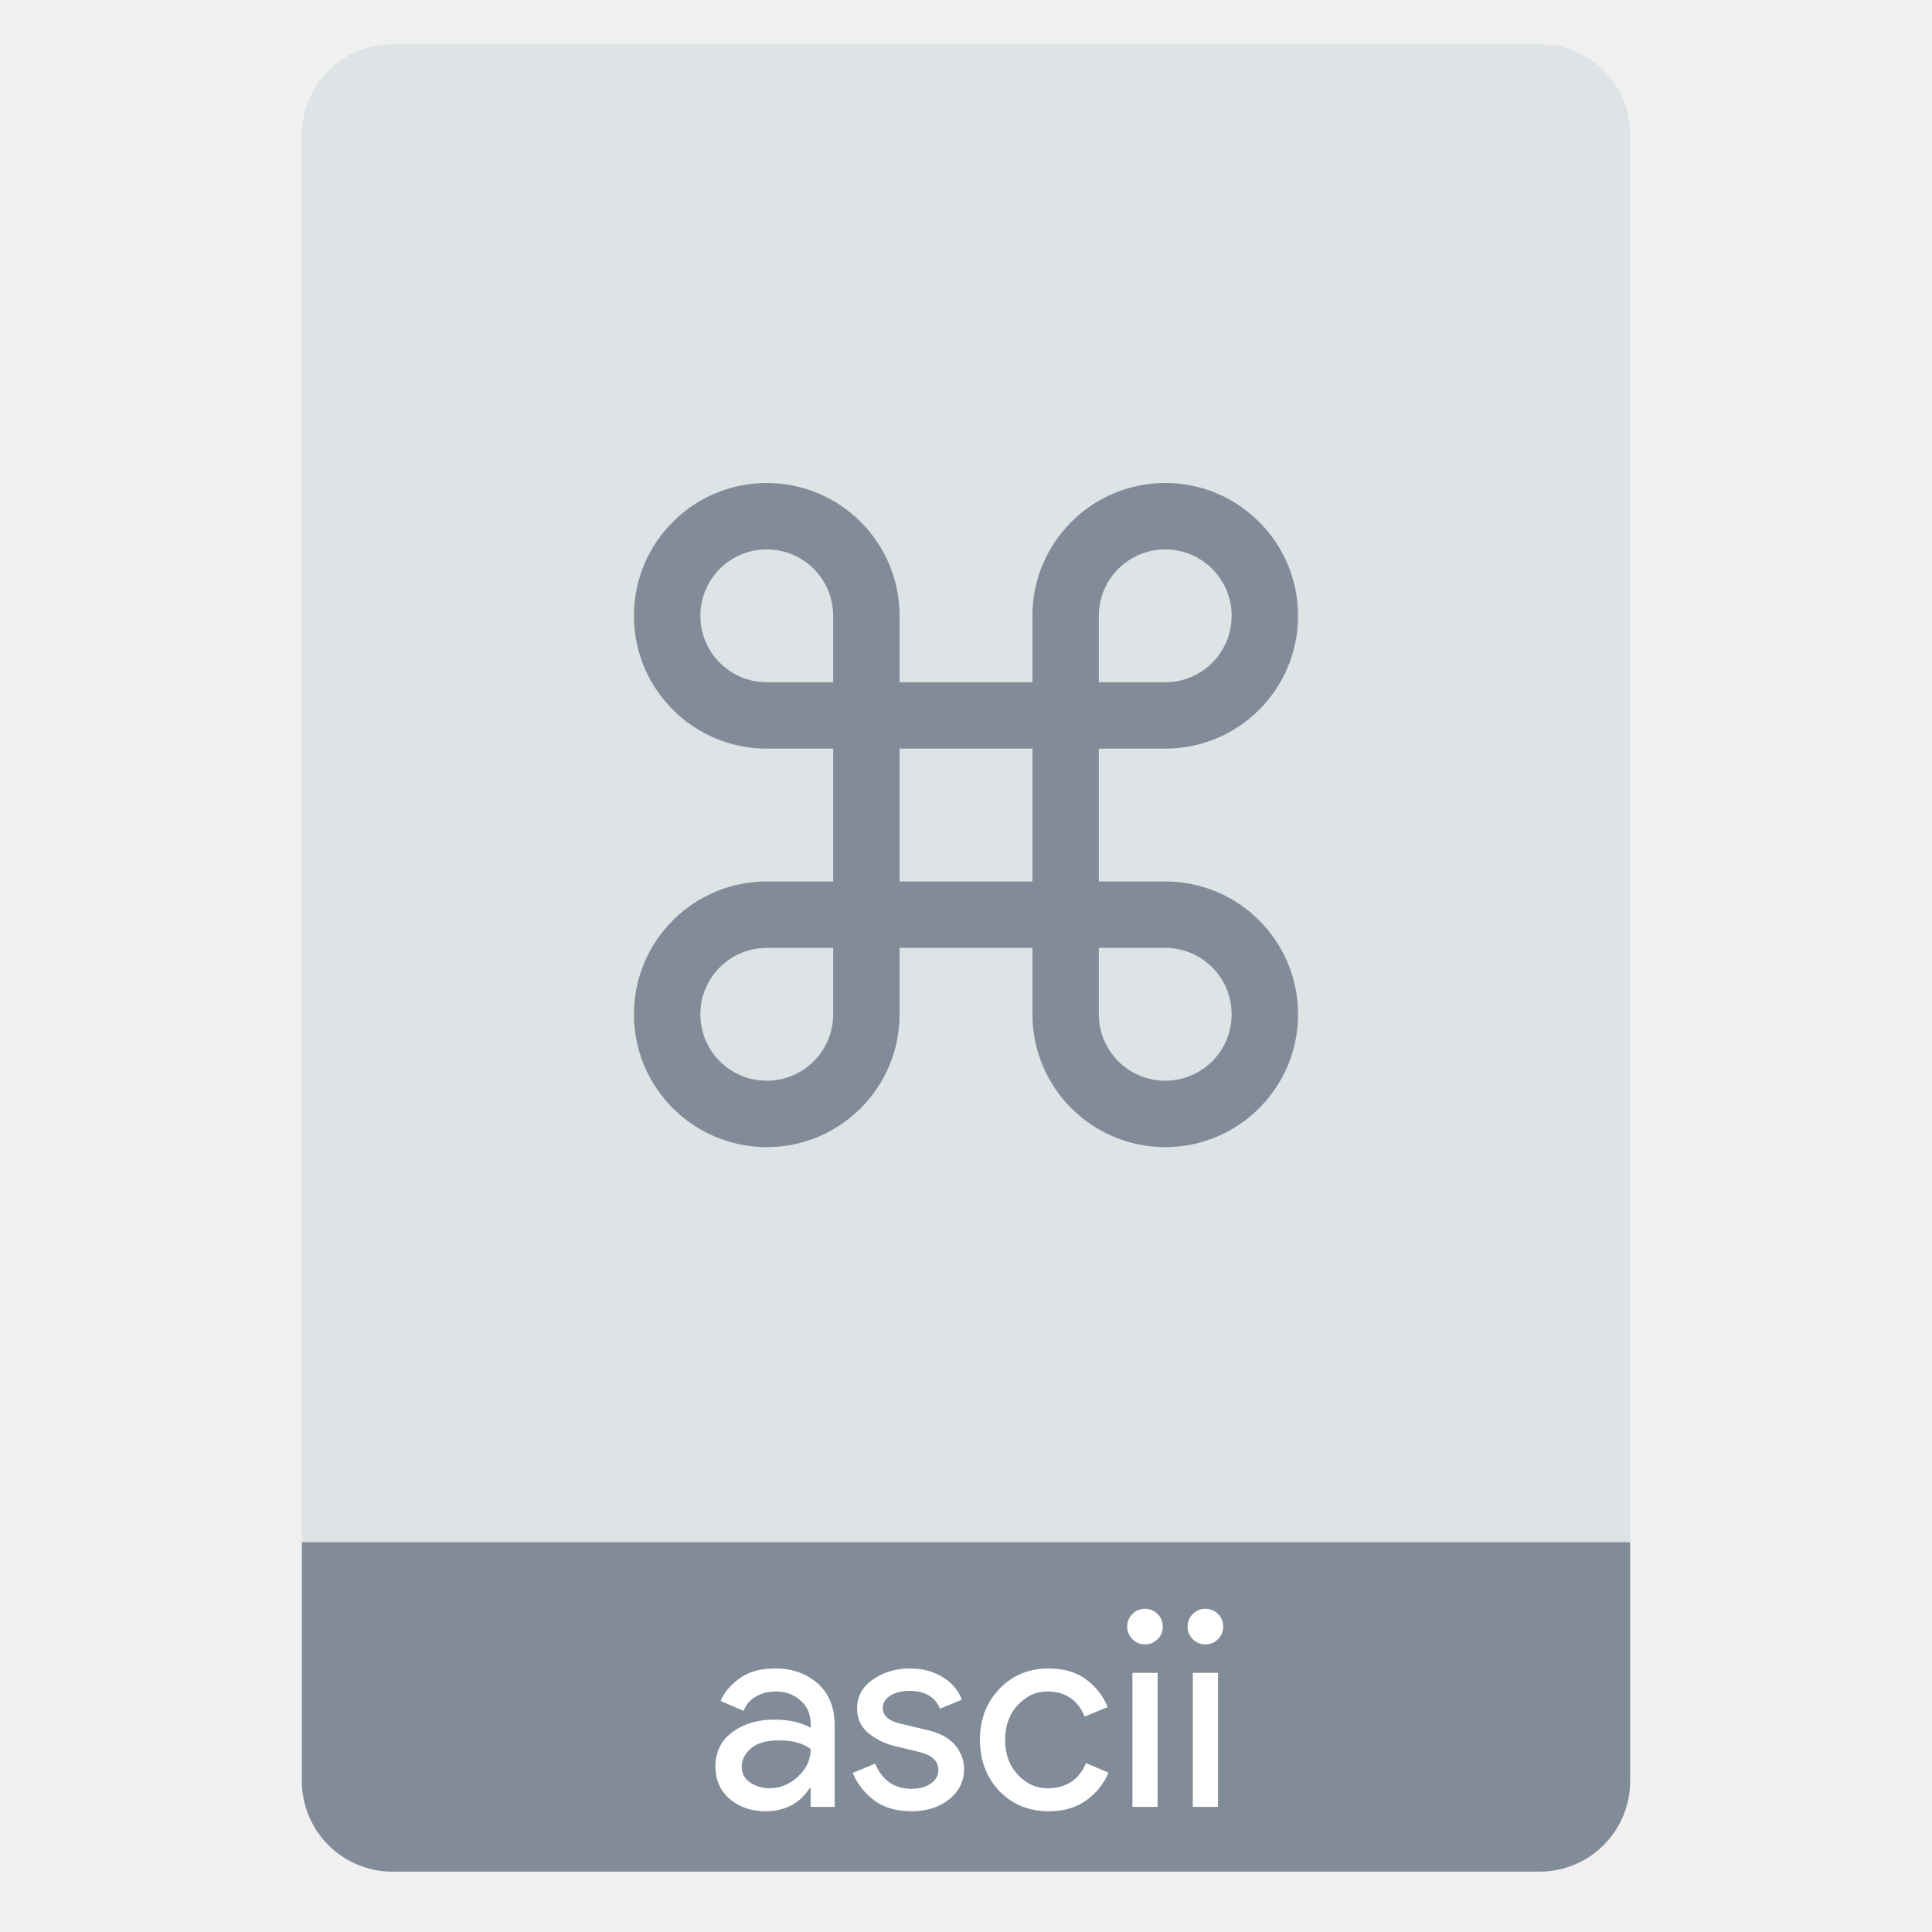
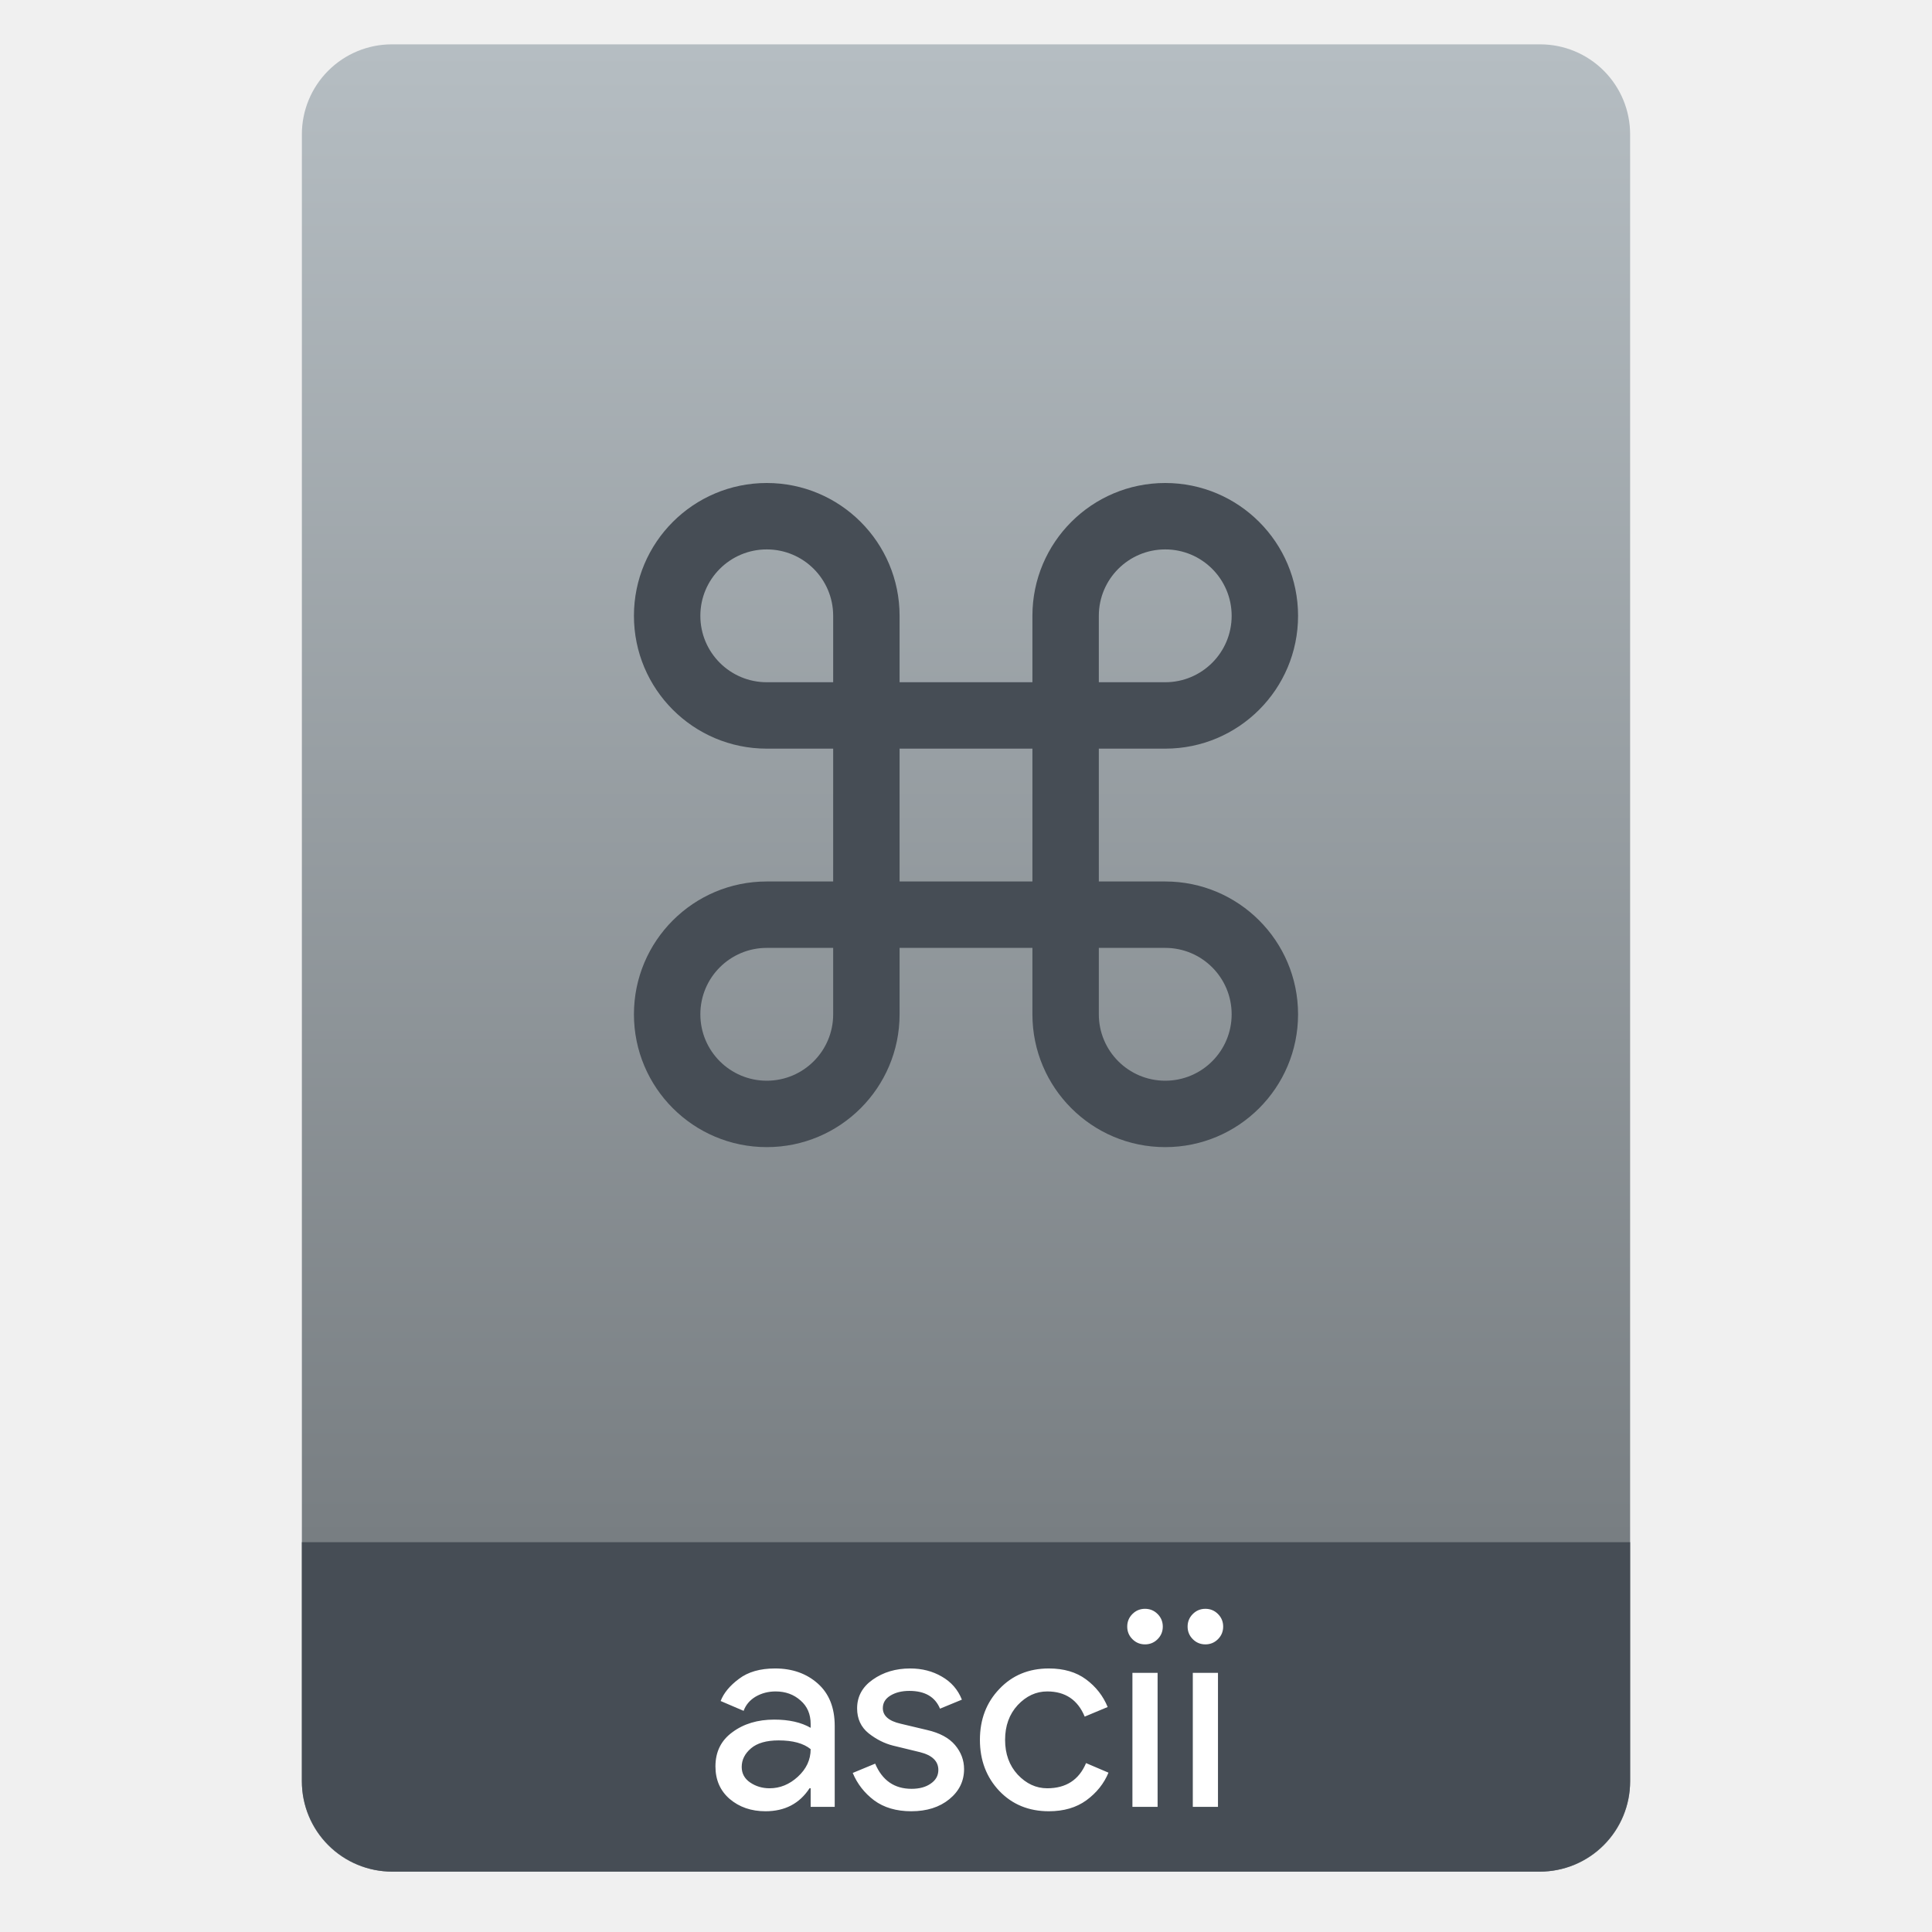
<svg xmlns="http://www.w3.org/2000/svg" style="clip-rule:evenodd;fill-rule:evenodd;stroke-linejoin:round;stroke-miterlimit:2" version="1.1" viewBox="0 0 64 64">
-   <path d="m54 4.449c0-0.79-0.314-1.548-0.873-2.107s-1.317-0.873-2.107-0.873h-38.04c-0.79 0-1.548 0.314-2.107 0.873s-0.873 1.317-0.873 2.107v54.571c0 0.79 0.314 1.548 0.873 2.107s1.317 0.873 2.107 0.873h38.04c0.79 0 1.548-0.314 2.107-0.873s0.873-1.317 0.873-2.107v-54.571z" style="fill:#dee3e6" />
-   <path d="m54 51.088h-44v7.912c0 0.796 0.316 1.559 0.879 2.121 0.562 0.563 1.325 0.879 2.121 0.879h38c0.796 0 1.559-0.316 2.121-0.879 0.563-0.562 0.879-1.325 0.879-2.121v-7.912z" style="fill:#828c98" />
+   <path d="m54 4.449c0-0.79-0.314-1.548-0.873-2.107s-1.317-0.873-2.107-0.873h-38.04c-0.79 0-1.548 0.314-2.107 0.873s-0.873 1.317-0.873 2.107v54.571c0 0.79 0.314 1.548 0.873 2.107s1.317 0.873 2.107 0.873h38.04c0.79 0 1.548-0.314 2.107-0.873s0.873-1.317 0.873-2.107v-54.571z" style="fill:url(#_Linear1)" />
+   <path d="m54 51.088h-44v7.912c0 0.796 0.316 1.559 0.879 2.121 0.562 0.563 1.325 0.879 2.121 0.879h38c0.796 0 1.559-0.316 2.121-0.879 0.563-0.562 0.879-1.325 0.879-2.121v-7.912z" style="fill:#464d55" />
  <path d="m25.358 60c-0.471 0-0.867-0.136-1.187-0.408-0.314-0.272-0.471-0.631-0.471-1.078 0-0.483 0.187-0.861 0.562-1.133 0.374-0.278 0.837-0.417 1.386-0.417 0.49 0 0.891 0.091 1.206 0.272v-0.127c0-0.326-0.112-0.586-0.336-0.779-0.223-0.199-0.498-0.299-0.824-0.299-0.242 0-0.463 0.057-0.662 0.172-0.193 0.115-0.326 0.272-0.399 0.471l-0.761-0.326c0.103-0.266 0.305-0.51 0.607-0.734 0.302-0.23 0.701-0.344 1.197-0.344 0.567 0 1.039 0.166 1.413 0.498 0.375 0.332 0.562 0.801 0.562 1.405v2.682h-0.797v-0.616h-0.037c-0.332 0.507-0.818 0.761-1.459 0.761zm4.829 0c-0.495 0-0.906-0.121-1.232-0.362-0.32-0.242-0.556-0.544-0.707-0.907l0.743-0.308c0.236 0.556 0.637 0.834 1.205 0.834 0.26 0 0.471-0.057 0.635-0.172 0.169-0.115 0.253-0.266 0.253-0.453 0-0.29-0.202-0.487-0.607-0.589l-0.897-0.218c-0.284-0.072-0.553-0.208-0.807-0.408-0.253-0.205-0.38-0.48-0.38-0.824 0-0.393 0.172-0.71 0.516-0.952 0.351-0.248 0.765-0.371 1.242-0.371 0.393 0 0.743 0.09 1.051 0.271 0.308 0.176 0.529 0.429 0.662 0.762l-0.725 0.299c-0.163-0.393-0.502-0.589-1.015-0.589-0.248 0-0.456 0.051-0.626 0.154-0.169 0.102-0.253 0.241-0.253 0.417 0 0.253 0.196 0.426 0.589 0.516l0.879 0.209c0.417 0.096 0.725 0.262 0.924 0.498s0.299 0.501 0.299 0.797c0 0.399-0.163 0.731-0.489 0.997s-0.746 0.399-1.26 0.399zm4.558 0c-0.665 0-1.212-0.224-1.64-0.671-0.429-0.453-0.644-1.018-0.644-1.694 0-0.677 0.215-1.239 0.644-1.686 0.428-0.453 0.975-0.679 1.64-0.679 0.495 0 0.906 0.12 1.232 0.362s0.565 0.547 0.716 0.915l-0.761 0.318c-0.23-0.556-0.644-0.834-1.242-0.834-0.368 0-0.694 0.151-0.978 0.453-0.278 0.302-0.417 0.686-0.417 1.151s0.139 0.849 0.417 1.151c0.284 0.302 0.61 0.453 0.978 0.453 0.623 0 1.052-0.278 1.287-0.834l0.743 0.317c-0.151 0.363-0.395 0.668-0.734 0.916-0.332 0.241-0.746 0.362-1.241 0.362zm3.602-0.145h-0.834v-4.44h0.834v4.44zm2 0h-0.834v-4.44h0.834v4.44zm-14.853-0.616c0.345 0 0.656-0.127 0.934-0.381 0.284-0.26 0.426-0.565 0.426-0.915-0.236-0.193-0.589-0.29-1.061-0.29-0.404 0-0.71 0.088-0.915 0.263s-0.308 0.38-0.308 0.616c0 0.217 0.094 0.39 0.281 0.516 0.187 0.127 0.402 0.191 0.643 0.191zm12.853-4.939c-0.115 0.115-0.254 0.172-0.417 0.172s-0.302-0.057-0.417-0.172-0.172-0.254-0.172-0.417 0.057-0.302 0.172-0.417 0.254-0.172 0.417-0.172 0.302 0.057 0.417 0.172 0.172 0.254 0.172 0.417-0.057 0.302-0.172 0.417zm2 0c-0.115 0.115-0.254 0.172-0.417 0.172s-0.302-0.057-0.417-0.172-0.172-0.254-0.172-0.417 0.057-0.302 0.172-0.417 0.254-0.172 0.417-0.172 0.302 0.057 0.417 0.172 0.172 0.254 0.172 0.417-0.057 0.302-0.172 0.417z" style="fill-rule:nonzero;fill:#fff" />
-   <path d="m38.6 29.2h-2.2v-4.4h2.2c2.43 0 4.4-1.97 4.4-4.4s-1.97-4.4-4.4-4.4-4.4 1.97-4.4 4.4v2.2h-4.4v-2.2c0-2.43-1.97-4.4-4.4-4.4s-4.4 1.97-4.4 4.4 1.97 4.4 4.4 4.4h2.2v4.4h-2.2c-2.43 0-4.4 1.97-4.4 4.4s1.97 4.4 4.4 4.4 4.4-1.97 4.4-4.4v-2.2h4.4v2.2c0 2.43 1.97 4.4 4.4 4.4s4.4-1.97 4.4-4.4-1.97-4.399-4.4-4.4zm0-11c1.215 0 2.2 0.985 2.2 2.2s-0.985 2.2-2.2 2.2h-2.2v-2.2c0-1.215 0.985-2.2 2.2-2.2zm-15.4 2.2c0-1.215 0.985-2.2 2.2-2.2s2.2 0.985 2.2 2.2v2.2h-2.2c-1.215 0-2.2-0.985-2.2-2.2zm2.2 15.4c-1.215 0-2.2-0.985-2.2-2.2s0.985-2.2 2.2-2.2h2.2v2.2c0 1.215-0.985 2.2-2.2 2.2zm4.4-6.6v-4.4h4.4v4.4h-4.4zm8.8 6.6c-1.215 0-2.2-0.985-2.2-2.2v-2.2h2.2c1.215 0 2.2 0.985 2.2 2.2s-0.985 2.2-2.2 2.2z" style="fill-rule:nonzero;fill:#828c98" />
+   <path d="m38.6 29.2h-2.2v-4.4h2.2c2.43 0 4.4-1.97 4.4-4.4s-1.97-4.4-4.4-4.4-4.4 1.97-4.4 4.4v2.2h-4.4v-2.2c0-2.43-1.97-4.4-4.4-4.4s-4.4 1.97-4.4 4.4 1.97 4.4 4.4 4.4h2.2v4.4h-2.2c-2.43 0-4.4 1.97-4.4 4.4s1.97 4.4 4.4 4.4 4.4-1.97 4.4-4.4v-2.2h4.4v2.2c0 2.43 1.97 4.4 4.4 4.4s4.4-1.97 4.4-4.4-1.97-4.399-4.4-4.4zm0-11c1.215 0 2.2 0.985 2.2 2.2s-0.985 2.2-2.2 2.2h-2.2v-2.2c0-1.215 0.985-2.2 2.2-2.2zm-15.4 2.2c0-1.215 0.985-2.2 2.2-2.2s2.2 0.985 2.2 2.2v2.2h-2.2c-1.215 0-2.2-0.985-2.2-2.2zm2.2 15.4c-1.215 0-2.2-0.985-2.2-2.2s0.985-2.2 2.2-2.2h2.2v2.2c0 1.215-0.985 2.2-2.2 2.2zm4.4-6.6v-4.4h4.4v4.4h-4.4zm8.8 6.6c-1.215 0-2.2-0.985-2.2-2.2v-2.2h2.2c1.215 0 2.2 0.985 2.2 2.2s-0.985 2.2-2.2 2.2z" style="fill-rule:nonzero;fill:#464d55" />
+   <defs>
+     <linearGradient id="_Linear1" x2="1" gradientTransform="matrix(3.03829e-15,-49.619,49.619,3.03829e-15,32.1,51.088)" gradientUnits="userSpaceOnUse">
+       <stop style="stop-color:#787e82" offset="0" />
+       <stop style="stop-color:#b5bdc2" offset="1" />
+     </linearGradient>
+   </defs>
</svg>
